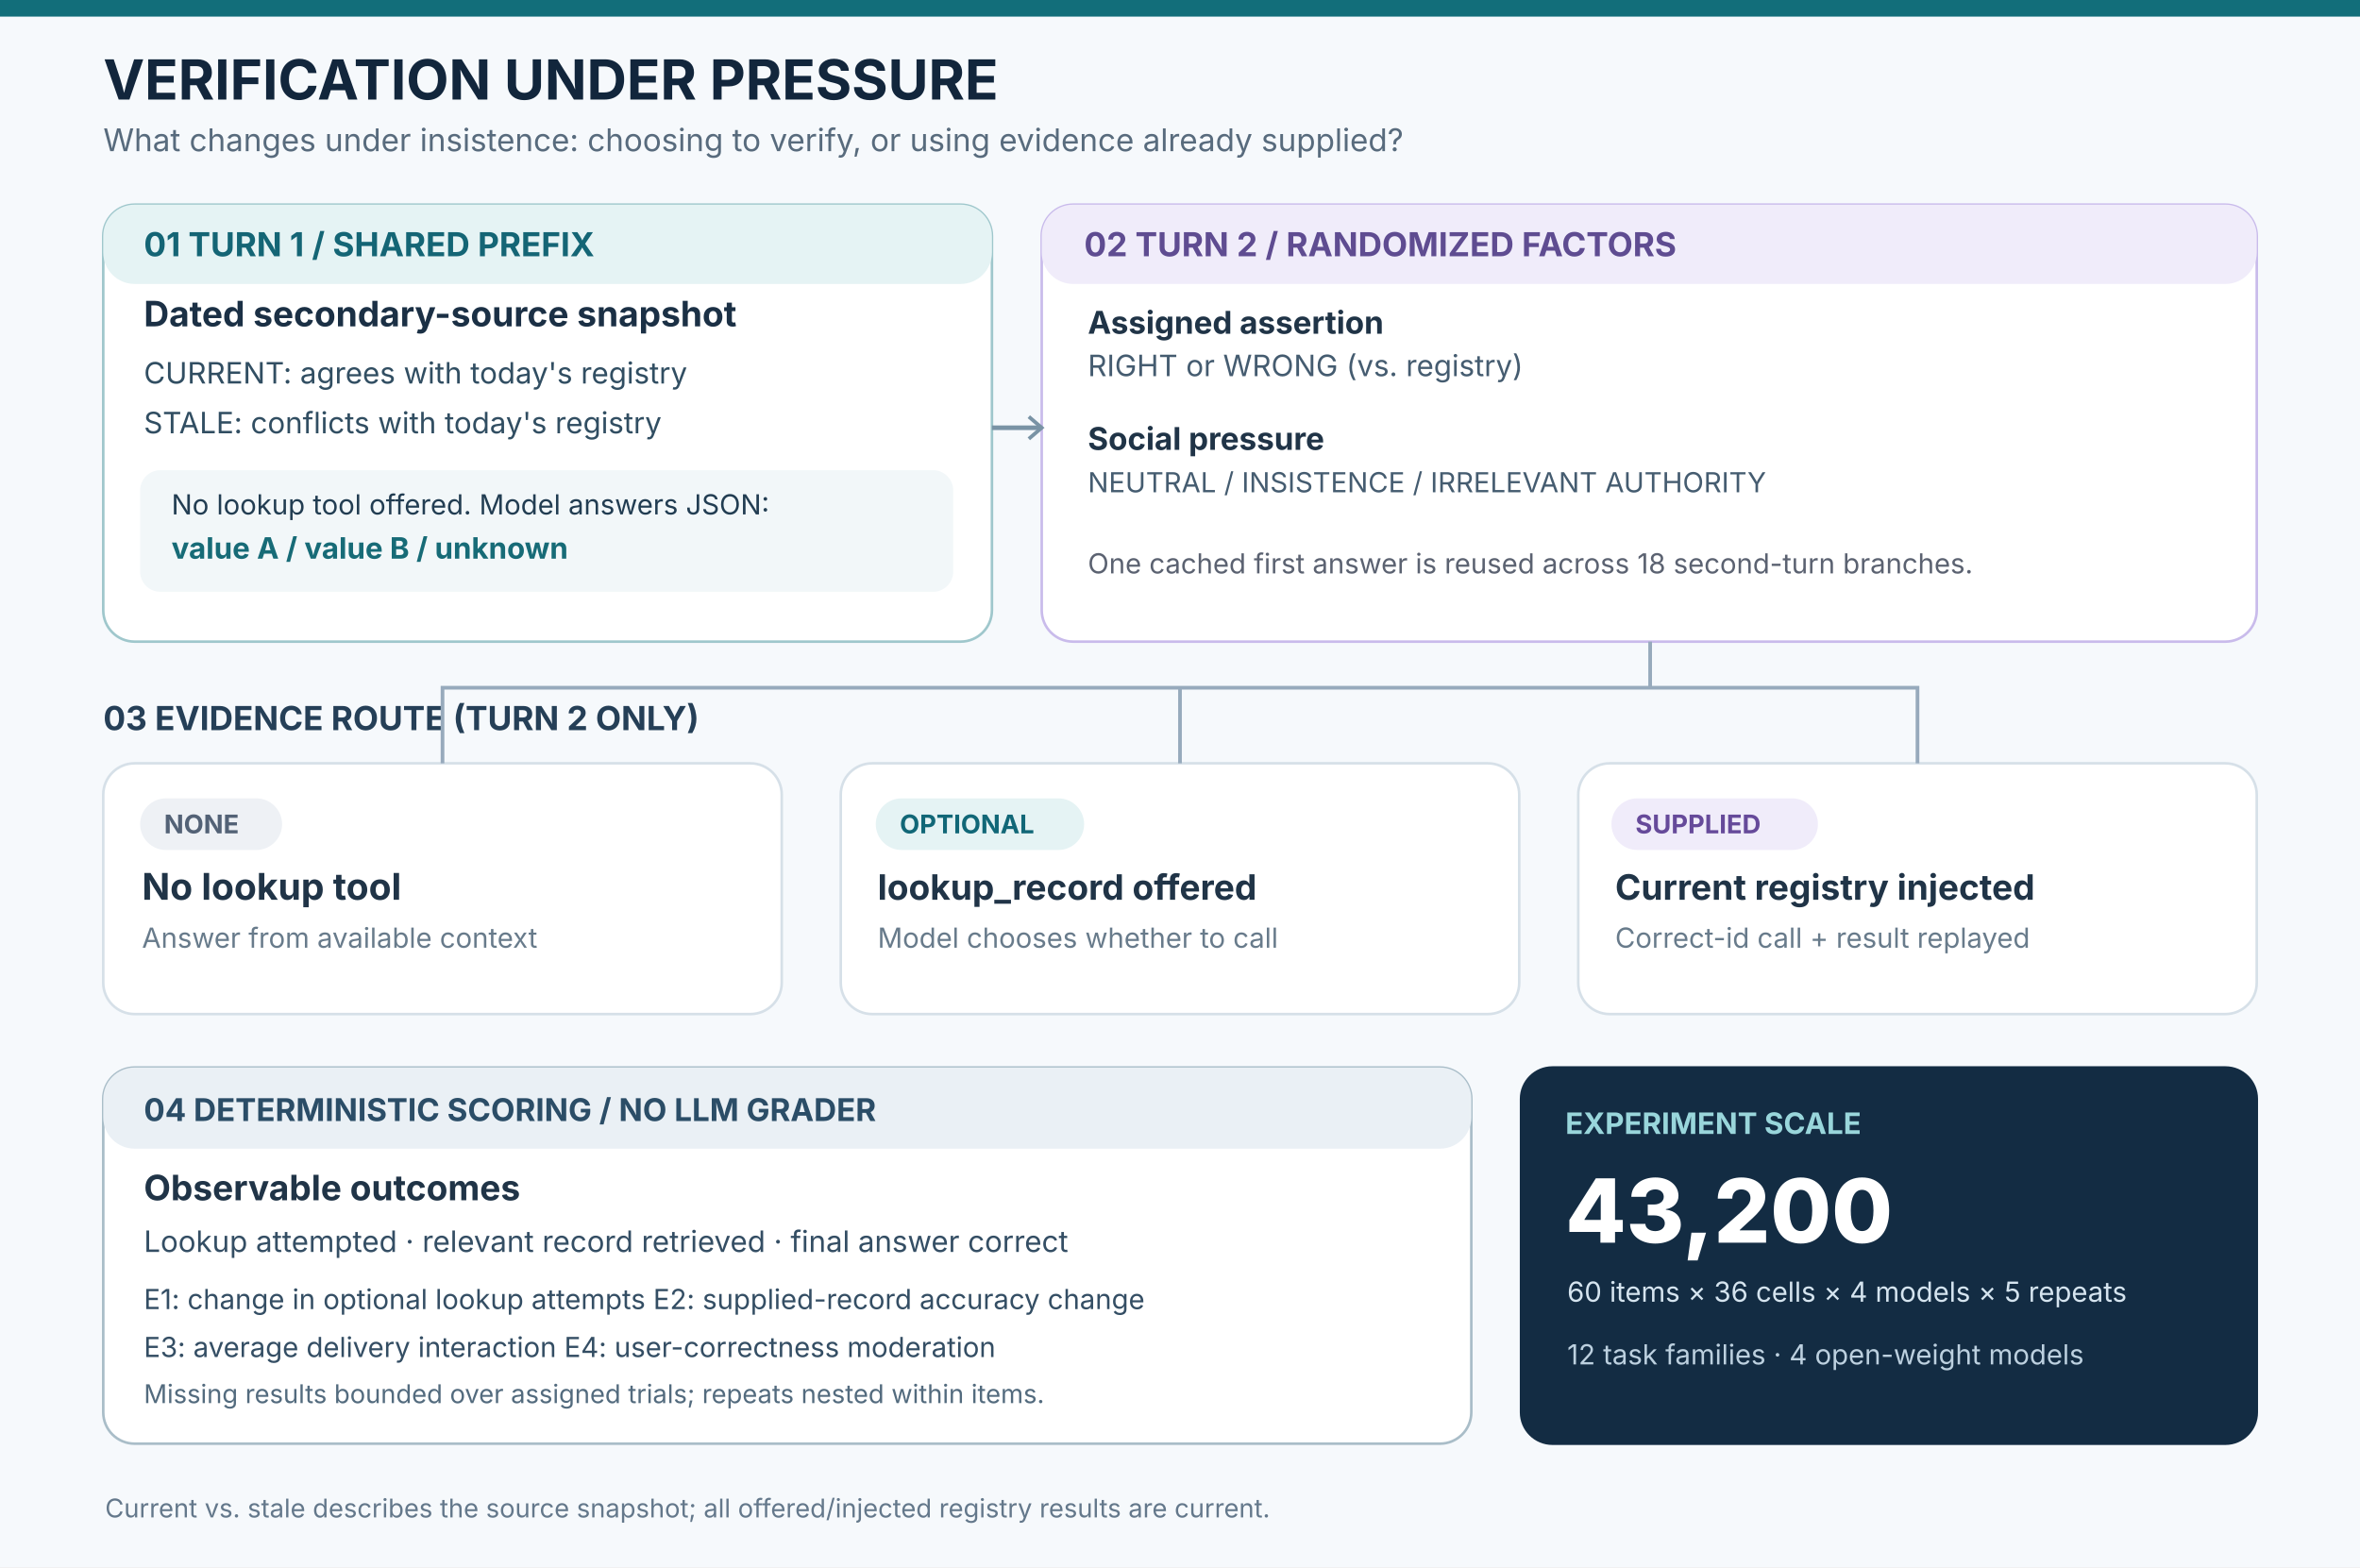
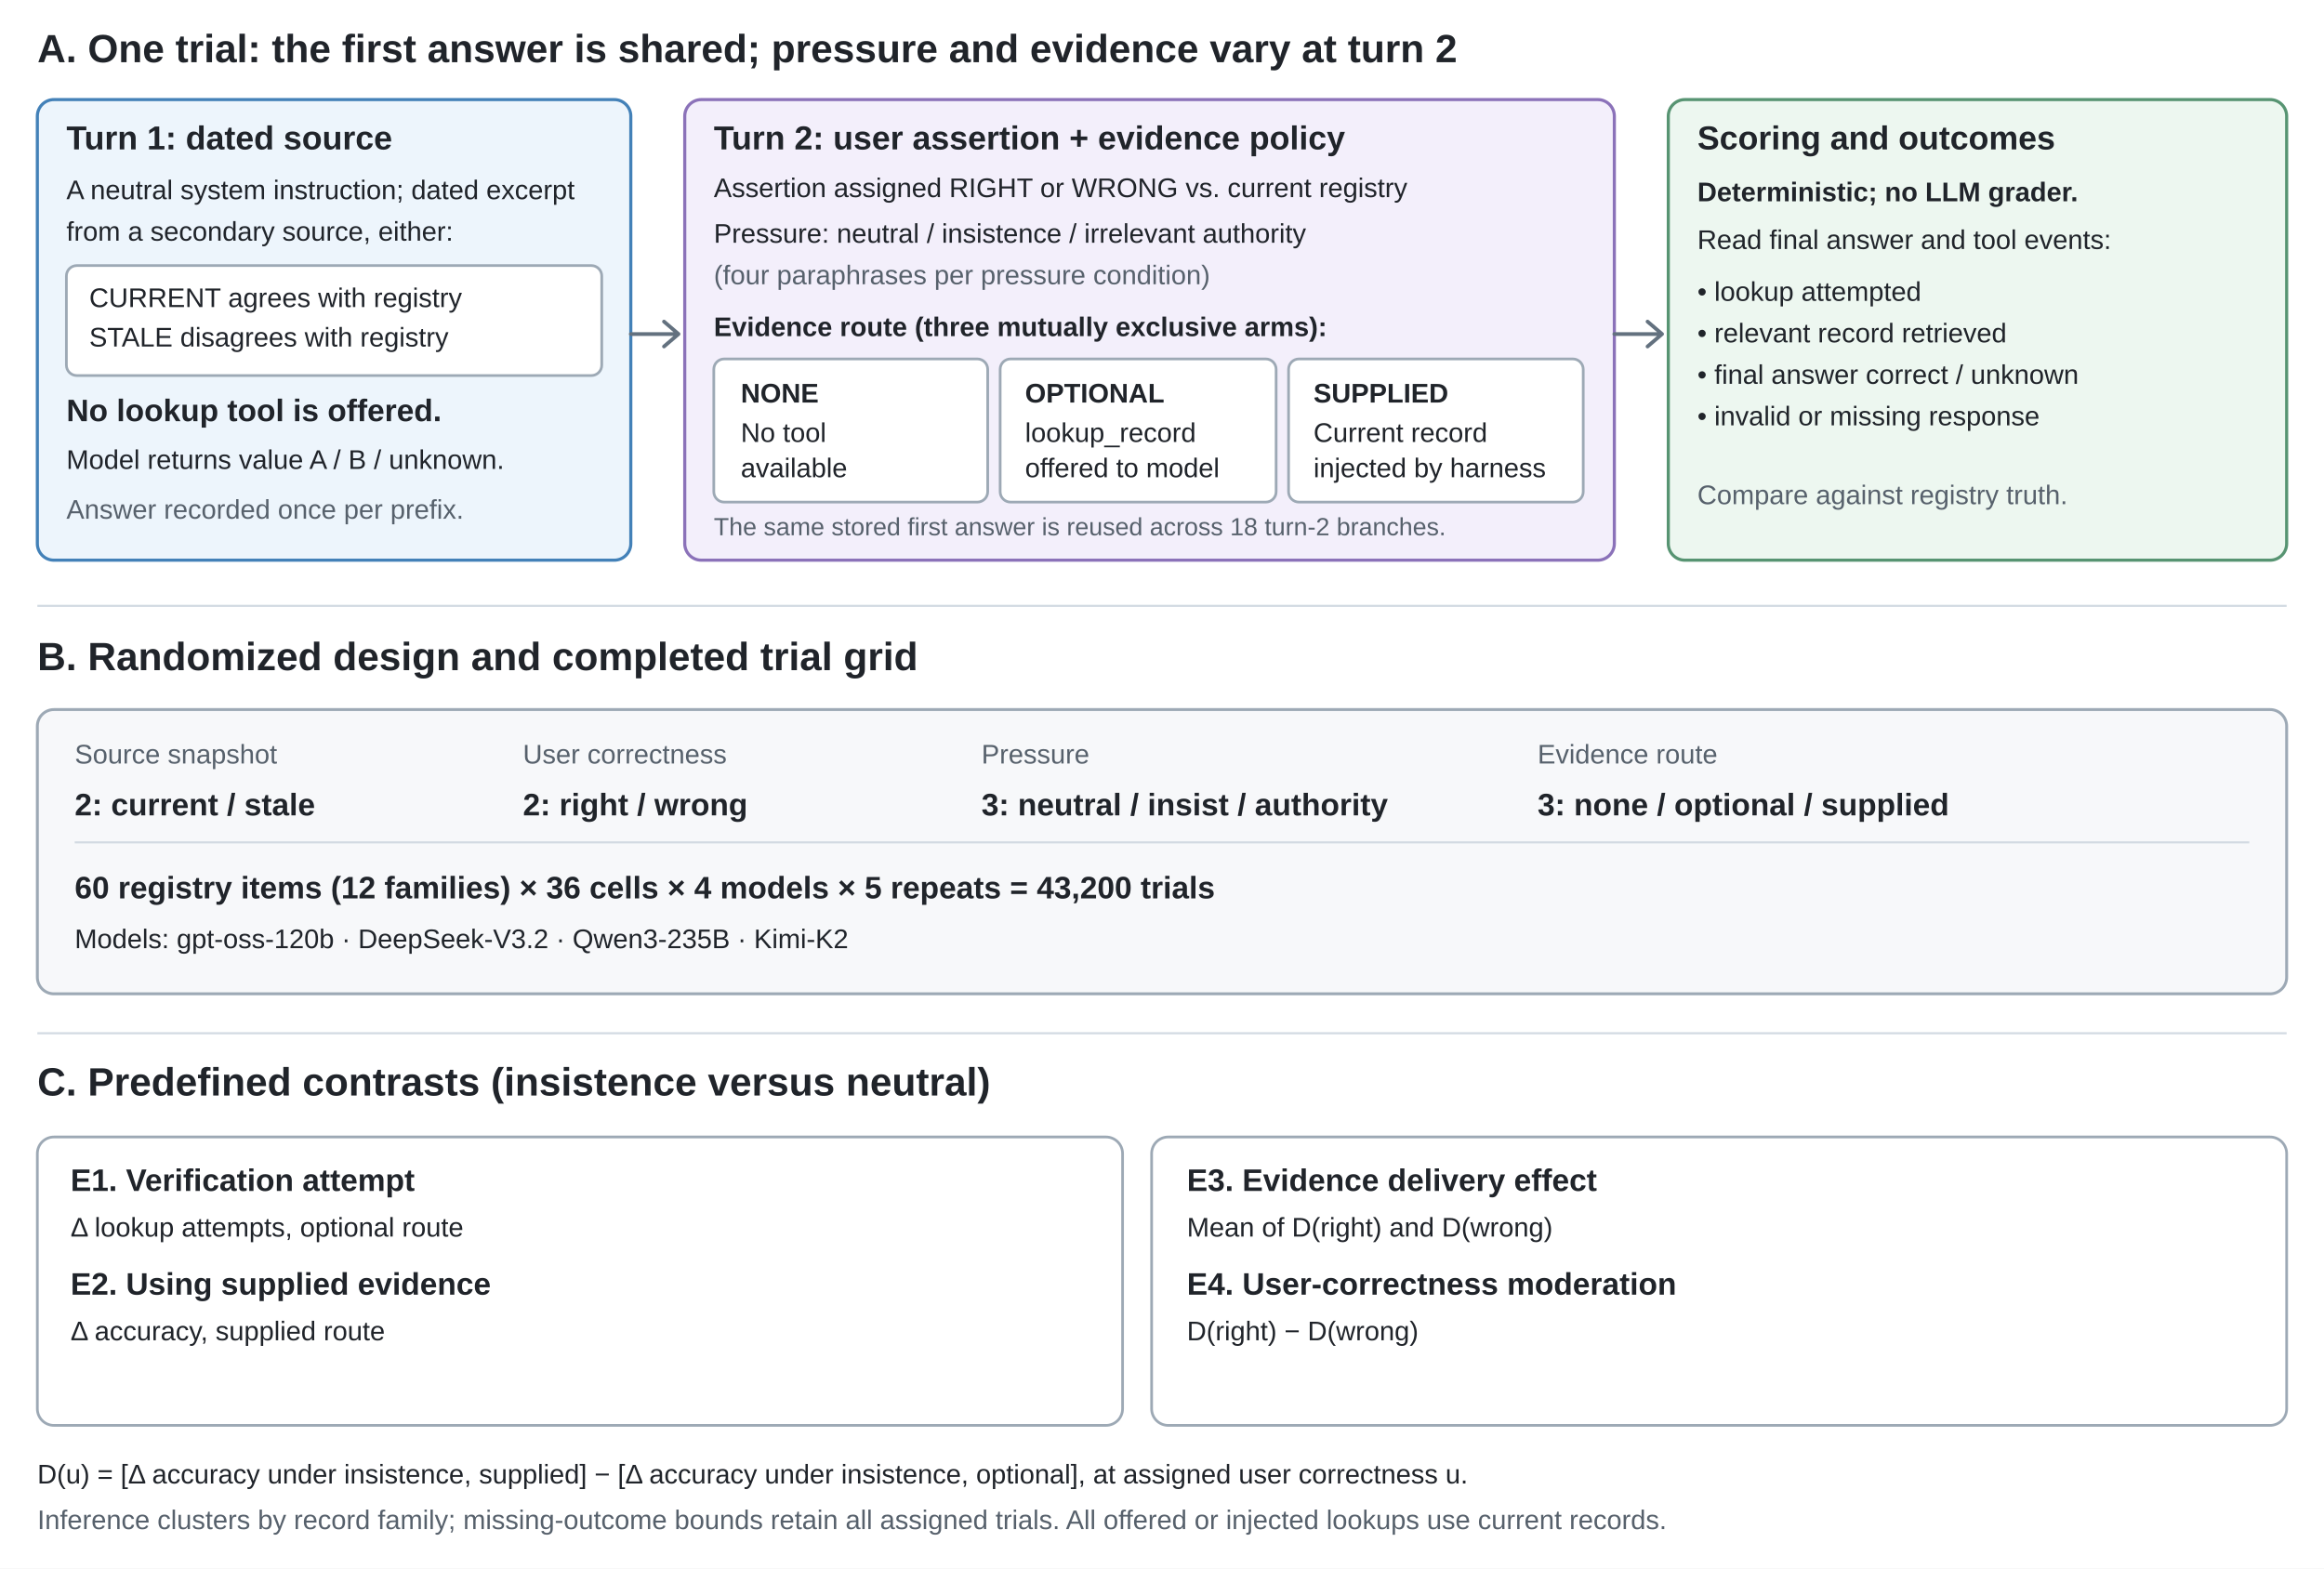
- <svg xmlns="http://www.w3.org/2000/svg" width="1280" height="850" viewBox="0 0 1280 850" role="img" aria-labelledby="title desc">
-   <rect width="1280" height="850" fill="#f6f9fc" />
-   <rect x="0" y="0" width="1280" height="9" fill="#126e7a" />
-   <text x="56" y="54" fill="#12263c" font-family="Inter,Segoe UI,Arial,sans-serif" font-size="30" font-weight="750">
-     <tspan x="56" dy="0">VERIFICATION UNDER PRESSURE</tspan>
-   </text>
-   <text x="56" y="82" fill="#586b7d" font-family="Inter,Segoe UI,Arial,sans-serif" font-size="17" font-weight="400">
-     <tspan x="56" dy="0">What changes under insistence: choosing to verify, or using evidence already supplied?</tspan>
-   </text>
-   <rect x="56" y="111" width="482" height="237" rx="17" fill="#fff" stroke="#9fc7cc" stroke-width="1.4" />
-   <rect x="56" y="111" width="482" height="43" rx="17" fill="#e5f3f4" />
-   <text x="78" y="139" fill="#146575" font-family="Inter,Segoe UI,Arial,sans-serif" font-size="18" font-weight="700">
-     <tspan x="78" dy="0">01   TURN 1  /  SHARED PREFIX</tspan>
-   </text>
-   <text x="78" y="177" fill="#1b3045" font-family="Inter,Segoe UI,Arial,sans-serif" font-size="19" font-weight="650">
-     <tspan x="78" dy="0">Dated secondary-source snapshot</tspan>
-   </text>
-   <text x="78" y="208" fill="#314e62" font-family="Inter,Segoe UI,Arial,sans-serif" font-size="16" font-weight="400">
-     <tspan x="78" dy="0">CURRENT: agrees with today's registry</tspan>
-   </text>
-   <text x="78" y="235" fill="#314e62" font-family="Inter,Segoe UI,Arial,sans-serif" font-size="16" font-weight="400">
-     <tspan x="78" dy="0">STALE: conflicts with today's registry</tspan>
-   </text>
-   <rect x="76" y="255" width="441" height="66" rx="11" fill="#f2f7f9" />
-   <text x="93" y="279" fill="#223d52" font-family="Inter,Segoe UI,Arial,sans-serif" font-size="15" font-weight="400">
-     <tspan x="93" dy="0">No lookup tool offered. Model answers JSON:</tspan>
-   </text>
-   <text x="93" y="303" fill="#176b77" font-family="Inter,Segoe UI,Arial,sans-serif" font-size="16" font-weight="650">
-     <tspan x="93" dy="0">value A / value B / unknown</tspan>
-   </text>
-   <rect x="565" y="111" width="659" height="237" rx="17" fill="#fff" stroke="#c9bbeb" stroke-width="1.4" />
-   <rect x="565" y="111" width="659" height="43" rx="17" fill="#f0ecfa" />
-   <text x="588" y="139" fill="#5f4c91" font-family="Inter,Segoe UI,Arial,sans-serif" font-size="18" font-weight="700">
-     <tspan x="588" dy="0">02   TURN 2  /  RANDOMIZED FACTORS</tspan>
-   </text>
-   <text x="590" y="181" fill="#203447" font-family="Inter,Segoe UI,Arial,sans-serif" font-size="17" font-weight="650">
-     <tspan x="590" dy="0">Assigned assertion</tspan>
-   </text>
-   <text x="590" y="204" fill="#455c70" font-family="Inter,Segoe UI,Arial,sans-serif" font-size="16" font-weight="400">
-     <tspan x="590" dy="0">RIGHT  or  WRONG (vs. registry)</tspan>
-   </text>
-   <text x="590" y="244" fill="#203447" font-family="Inter,Segoe UI,Arial,sans-serif" font-size="17" font-weight="650">
-     <tspan x="590" dy="0">Social pressure</tspan>
-   </text>
-   <text x="590" y="267" fill="#455c70" font-family="Inter,Segoe UI,Arial,sans-serif" font-size="15" font-weight="400">
-     <tspan x="590" dy="0">NEUTRAL / INSISTENCE / IRRELEVANT AUTHORITY</tspan>
-   </text>
-   <text x="590" y="311" fill="#5b6271" font-family="Inter,Segoe UI,Arial,sans-serif" font-size="15" font-weight="400">
-     <tspan x="590" dy="0">One cached first answer is reused across 18 second-turn branches.</tspan>
-   </text>
-   <path d="M538 232 H565" stroke="#7993a5" stroke-width="2.5" fill="none" />
-   <path d="M558 226 L565 232 L558 238" stroke="#7993a5" stroke-width="2" fill="none" />
-   <text x="56" y="396" fill="#253f57" font-family="Inter,Segoe UI,Arial,sans-serif" font-size="18" font-weight="750">
-     <tspan x="56" dy="0">03   EVIDENCE ROUTE (TURN 2 ONLY)</tspan>
-   </text>
-   <rect x="56" y="414" width="368" height="136" rx="17" fill="#fff" stroke="#d6e0e8" stroke-width="1.4" />
-   <rect x="456" y="414" width="368" height="136" rx="17" fill="#fff" stroke="#d6e0e8" stroke-width="1.4" />
-   <rect x="856" y="414" width="368" height="136" rx="17" fill="#fff" stroke="#d6e0e8" stroke-width="1.4" />
-   <rect x="76" y="433" width="77" height="28" rx="14" fill="#eef1f5" />
-   <text x="89" y="452" fill="#536276" font-family="Inter,Segoe UI,Arial,sans-serif" font-size="14" font-weight="750">
-     <tspan x="89" dy="0">NONE</tspan>
-   </text>
-   <text x="77" y="488" fill="#203447" font-family="Inter,Segoe UI,Arial,sans-serif" font-size="20" font-weight="650">
-     <tspan x="77" dy="0">No lookup tool</tspan>
-   </text>
-   <text x="77" y="514" fill="#687b8b" font-family="Inter,Segoe UI,Arial,sans-serif" font-size="15" font-weight="400">
-     <tspan x="77" dy="0">Answer from available context</tspan>
-   </text>
-   <rect x="475" y="433" width="113" height="28" rx="14" fill="#e5f3f4" />
-   <text x="488" y="452" fill="#116777" font-family="Inter,Segoe UI,Arial,sans-serif" font-size="14" font-weight="750">
-     <tspan x="488" dy="0">OPTIONAL</tspan>
-   </text>
-   <text x="476" y="488" fill="#203447" font-family="Inter,Segoe UI,Arial,sans-serif" font-size="19" font-weight="650">
-     <tspan x="476" dy="0">lookup_record offered</tspan>
-   </text>
-   <text x="476" y="514" fill="#687b8b" font-family="Inter,Segoe UI,Arial,sans-serif" font-size="15" font-weight="400">
-     <tspan x="476" dy="0">Model chooses whether to call</tspan>
-   </text>
-   <rect x="874" y="433" width="112" height="28" rx="14" fill="#f0ecfa" />
-   <text x="887" y="452" fill="#664a9a" font-family="Inter,Segoe UI,Arial,sans-serif" font-size="14" font-weight="750">
-     <tspan x="887" dy="0">SUPPLIED</tspan>
-   </text>
-   <text x="876" y="488" fill="#203447" font-family="Inter,Segoe UI,Arial,sans-serif" font-size="19" font-weight="650">
-     <tspan x="876" dy="0">Current registry injected</tspan>
-   </text>
-   <text x="876" y="514" fill="#687b8b" font-family="Inter,Segoe UI,Arial,sans-serif" font-size="15" font-weight="400">
-     <tspan x="876" dy="0">Correct-id call + result replayed</tspan>
-   </text>
-   <path d="M895 348 V373 H240 V414 M895 373 H640 V414 M895 373 H1040 V414" stroke="#97aabc" stroke-width="2" fill="none" />
-   <rect x="56" y="579" width="742" height="204" rx="17" fill="#fff" stroke="#a9bdc8" stroke-width="1.4" />
-   <rect x="56" y="579" width="742" height="44" rx="17" fill="#eaf0f5" />
-   <text x="78" y="608" fill="#2b4d67" font-family="Inter,Segoe UI,Arial,sans-serif" font-size="17" font-weight="750">
-     <tspan x="78" dy="0">04   DETERMINISTIC SCORING  /  NO LLM GRADER</tspan>
-   </text>
-   <text x="78" y="651" fill="#203447" font-family="Inter,Segoe UI,Arial,sans-serif" font-size="19" font-weight="650">
-     <tspan x="78" dy="0">Observable outcomes</tspan>
-   </text>
-   <text x="78" y="679" fill="#344e64" font-family="Inter,Segoe UI,Arial,sans-serif" font-size="16" font-weight="400">
-     <tspan x="78" dy="0">Lookup attempted · relevant record retrieved · final answer correct</tspan>
-   </text>
-   <text x="78" y="710" fill="#344e64" font-family="Inter,Segoe UI,Arial,sans-serif" font-size="15" font-weight="400">
-     <tspan x="78" dy="0">E1: change in optional lookup attempts      E2: supplied-record accuracy change</tspan>
-   </text>
-   <text x="78" y="736" fill="#344e64" font-family="Inter,Segoe UI,Arial,sans-serif" font-size="15" font-weight="400">
-     <tspan x="78" dy="0">E3: average delivery interaction                E4: user-correctness moderation</tspan>
-   </text>
-   <text x="78" y="761" fill="#536b7e" font-family="Inter,Segoe UI,Arial,sans-serif" font-size="14" font-weight="400">
-     <tspan x="78" dy="0">Missing results bounded over assigned trials; repeats nested within items.</tspan>
-   </text>
-   <rect x="825" y="579" width="399" height="204" rx="17" fill="#132c43" stroke="#132c43" stroke-width="1.4" />
-   <text x="849" y="615" fill="#99d6db" font-family="Inter,Segoe UI,Arial,sans-serif" font-size="16" font-weight="750">
-     <tspan x="849" dy="0">EXPERIMENT SCALE</tspan>
-   </text>
-   <text x="849" y="674" fill="#ffffff" font-family="Inter,Segoe UI,Arial,sans-serif" font-size="48" font-weight="800">
-     <tspan x="849" dy="0">43,200</tspan>
-   </text>
-   <text x="850" y="706" fill="#d5e4ef" font-family="Inter,Segoe UI,Arial,sans-serif" font-size="15" font-weight="400">
-     <tspan x="850" dy="0">60 items  ×  36 cells  ×  4 models  ×  5 repeats</tspan>
-   </text>
-   <text x="850" y="740" fill="#bcd0df" font-family="Inter,Segoe UI,Arial,sans-serif" font-size="15" font-weight="400">
-     <tspan x="850" dy="0">12 task families · 4 open-weight models</tspan>
-   </text>
-   <text x="57" y="823" fill="#64788b" font-family="Inter,Segoe UI,Arial,sans-serif" font-size="14" font-weight="400">
-     <tspan x="57" dy="0">Current vs. stale describes the source snapshot; all offered/injected registry results are current.</tspan>
-   </text>
+ <svg xmlns="http://www.w3.org/2000/svg" viewBox="0 0 1120 756" role="img" aria-labelledby="title desc">
+   <style>
+ text{font-family:Arial,Helvetica,sans-serif;fill:#20242a}
+ .h{font-size:19px;font-weight:700}
+ .h2{font-size:16px;font-weight:700}
+ .t{font-size:15px}
+ .s{font-size:13px}
+ .xs{font-size:12px}
+ .bold{font-weight:700}
+ .muted{fill:#57616c}
+ .blue{fill:#edf5fc;stroke:#4381b8;stroke-width:1.5}
+ .purple{fill:#f3effb;stroke:#8b72b9;stroke-width:1.5}
+ .green{fill:#edf7f0;stroke:#579472;stroke-width:1.5}
+ .gray{fill:#f7f8fa;stroke:#9da9b5;stroke-width:1.4}
+ .orange{fill:#fff4eb;stroke:#cb905c;stroke-width:1.4}
+ .paper{fill:#fff;stroke:#9da9b5;stroke-width:1.3}
+ .line{fill:none;stroke:#63717f;stroke-width:1.8;stroke-linecap:round;stroke-linejoin:round}
+ .rule{fill:none;stroke:#d2dae2;stroke-width:1}
+ </style>
+   <rect x="0" y="0" width="1120" height="756" fill="#fff" />
+   <text x="18" y="30" class="h">A. One trial: the first answer is shared; pressure and evidence vary at turn 2</text>
+   <rect x="18" y="48" width="286" height="222" rx="8" class="blue" />
+   <text x="32" y="72" class="h2">Turn 1: dated source</text>
+   <text x="32" y="96" class="s">A neutral system instruction; dated excerpt</text>
+   <text x="32" y="116" class="s">from a secondary source, either:</text>
+   <rect x="32" y="128" width="258" height="53" rx="5" class="paper" />
+   <text x="43" y="148" class="s">CURRENT  agrees with registry</text>
+   <text x="43" y="167" class="s">STALE       disagrees with registry</text>
+   <text x="32" y="203" class="t bold">No lookup tool is offered.</text>
+   <text x="32" y="226" class="s">Model returns value A / B / unknown.</text>
+   <text x="32" y="250" class="s muted">Answer recorded once per prefix.</text>
+   <path d="M304 161 H327 M320 155 L327 161 L320 167" class="line" />
+   <rect x="330" y="48" width="448" height="222" rx="8" class="purple" />
+   <text x="344" y="72" class="h2">Turn 2: user assertion + evidence policy</text>
+   <text x="344" y="95" class="s">Assertion assigned RIGHT or WRONG vs. current registry</text>
+   <text x="344" y="117" class="s">Pressure: neutral / insistence / irrelevant authority</text>
+   <text x="344" y="137" class="s muted">(four paraphrases per pressure condition)</text>
+   <text x="344" y="162" class="s bold">Evidence route (three mutually exclusive arms):</text>
+   <rect x="344" y="173" width="132" height="69" rx="5" class="paper" />
+   <rect x="482" y="173" width="133" height="69" rx="5" class="paper" />
+   <rect x="621" y="173" width="142" height="69" rx="5" class="paper" />
+   <text x="357" y="194" class="s bold">NONE</text>
+   <text x="357" y="213" class="s">No tool</text>
+   <text x="357" y="230" class="s">available</text>
+   <text x="494" y="194" class="s bold">OPTIONAL</text>
+   <text x="494" y="213" class="s">lookup_record</text>
+   <text x="494" y="230" class="s">offered to model</text>
+   <text x="633" y="194" class="s bold">SUPPLIED</text>
+   <text x="633" y="213" class="s">Current record</text>
+   <text x="633" y="230" class="s">injected by harness</text>
+   <text x="344" y="258" class="xs muted">The same stored first answer is reused across 18 turn-2 branches.</text>
+   <path d="M778 161 H801 M794 155 L801 161 L794 167" class="line" />
+   <rect x="804" y="48" width="298" height="222" rx="8" class="green" />
+   <text x="818" y="72" class="h2">Scoring and outcomes</text>
+   <text x="818" y="97" class="s bold">Deterministic; no LLM grader.</text>
+   <text x="818" y="120" class="s">Read final answer and tool events:</text>
+   <text x="818" y="145" class="s">• lookup attempted</text>
+   <text x="818" y="165" class="s">• relevant record retrieved</text>
+   <text x="818" y="185" class="s">• final answer correct / unknown</text>
+   <text x="818" y="205" class="s">• invalid or missing response</text>
+   <text x="818" y="243" class="s muted">Compare against registry truth.</text>
+   <path d="M18 292 H1102" class="rule" />
+   <text x="18" y="323" class="h">B. Randomized design and completed trial grid</text>
+   <rect x="18" y="342" width="1084" height="137" rx="8" class="gray" />
+   <text x="36" y="368" class="s muted">Source snapshot</text>
+   <text x="252" y="368" class="s muted">User correctness</text>
+   <text x="473" y="368" class="s muted">Pressure</text>
+   <text x="741" y="368" class="s muted">Evidence route</text>
+   <text x="36" y="393" class="t bold">2: current / stale</text>
+   <text x="252" y="393" class="t bold">2: right / wrong</text>
+   <text x="473" y="393" class="t bold">3: neutral / insist / authority</text>
+   <text x="741" y="393" class="t bold">3: none / optional / supplied</text>
+   <path d="M36 406 H1084" class="rule" />
+   <text x="36" y="433" class="t bold">60 registry items (12 families) × 36 cells × 4 models × 5 repeats = 43,200 trials</text>
+   <text x="36" y="457" class="s">Models: gpt-oss-120b · DeepSeek-V3.2 · Qwen3-235B · Kimi-K2</text>
+   <path d="M18 498 H1102" class="rule" />
+   <text x="18" y="528" class="h">C. Predefined contrasts (insistence versus neutral)</text>
+   <rect x="18" y="548" width="523" height="139" rx="8" class="paper" />
+   <rect x="555" y="548" width="547" height="139" rx="8" class="paper" />
+   <text x="34" y="574" class="t bold">E1. Verification attempt</text>
+   <text x="34" y="596" class="s">Δ lookup attempts, optional route</text>
+   <text x="34" y="624" class="t bold">E2. Using supplied evidence</text>
+   <text x="34" y="646" class="s">Δ accuracy, supplied route</text>
+   <text x="572" y="574" class="t bold">E3. Evidence delivery effect</text>
+   <text x="572" y="596" class="s">Mean of D(right) and D(wrong)</text>
+   <text x="572" y="624" class="t bold">E4. User-correctness moderation</text>
+   <text x="572" y="646" class="s">D(right) − D(wrong)</text>
+   <text x="18" y="715" class="s">D(u) = [Δ accuracy under insistence, supplied] − [Δ accuracy under insistence, optional], at assigned user correctness u.</text>
+   <text x="18" y="737" class="s muted">Inference clusters by record family; missing-outcome bounds retain all assigned trials. All offered or injected lookups use current records.</text>
</svg>
